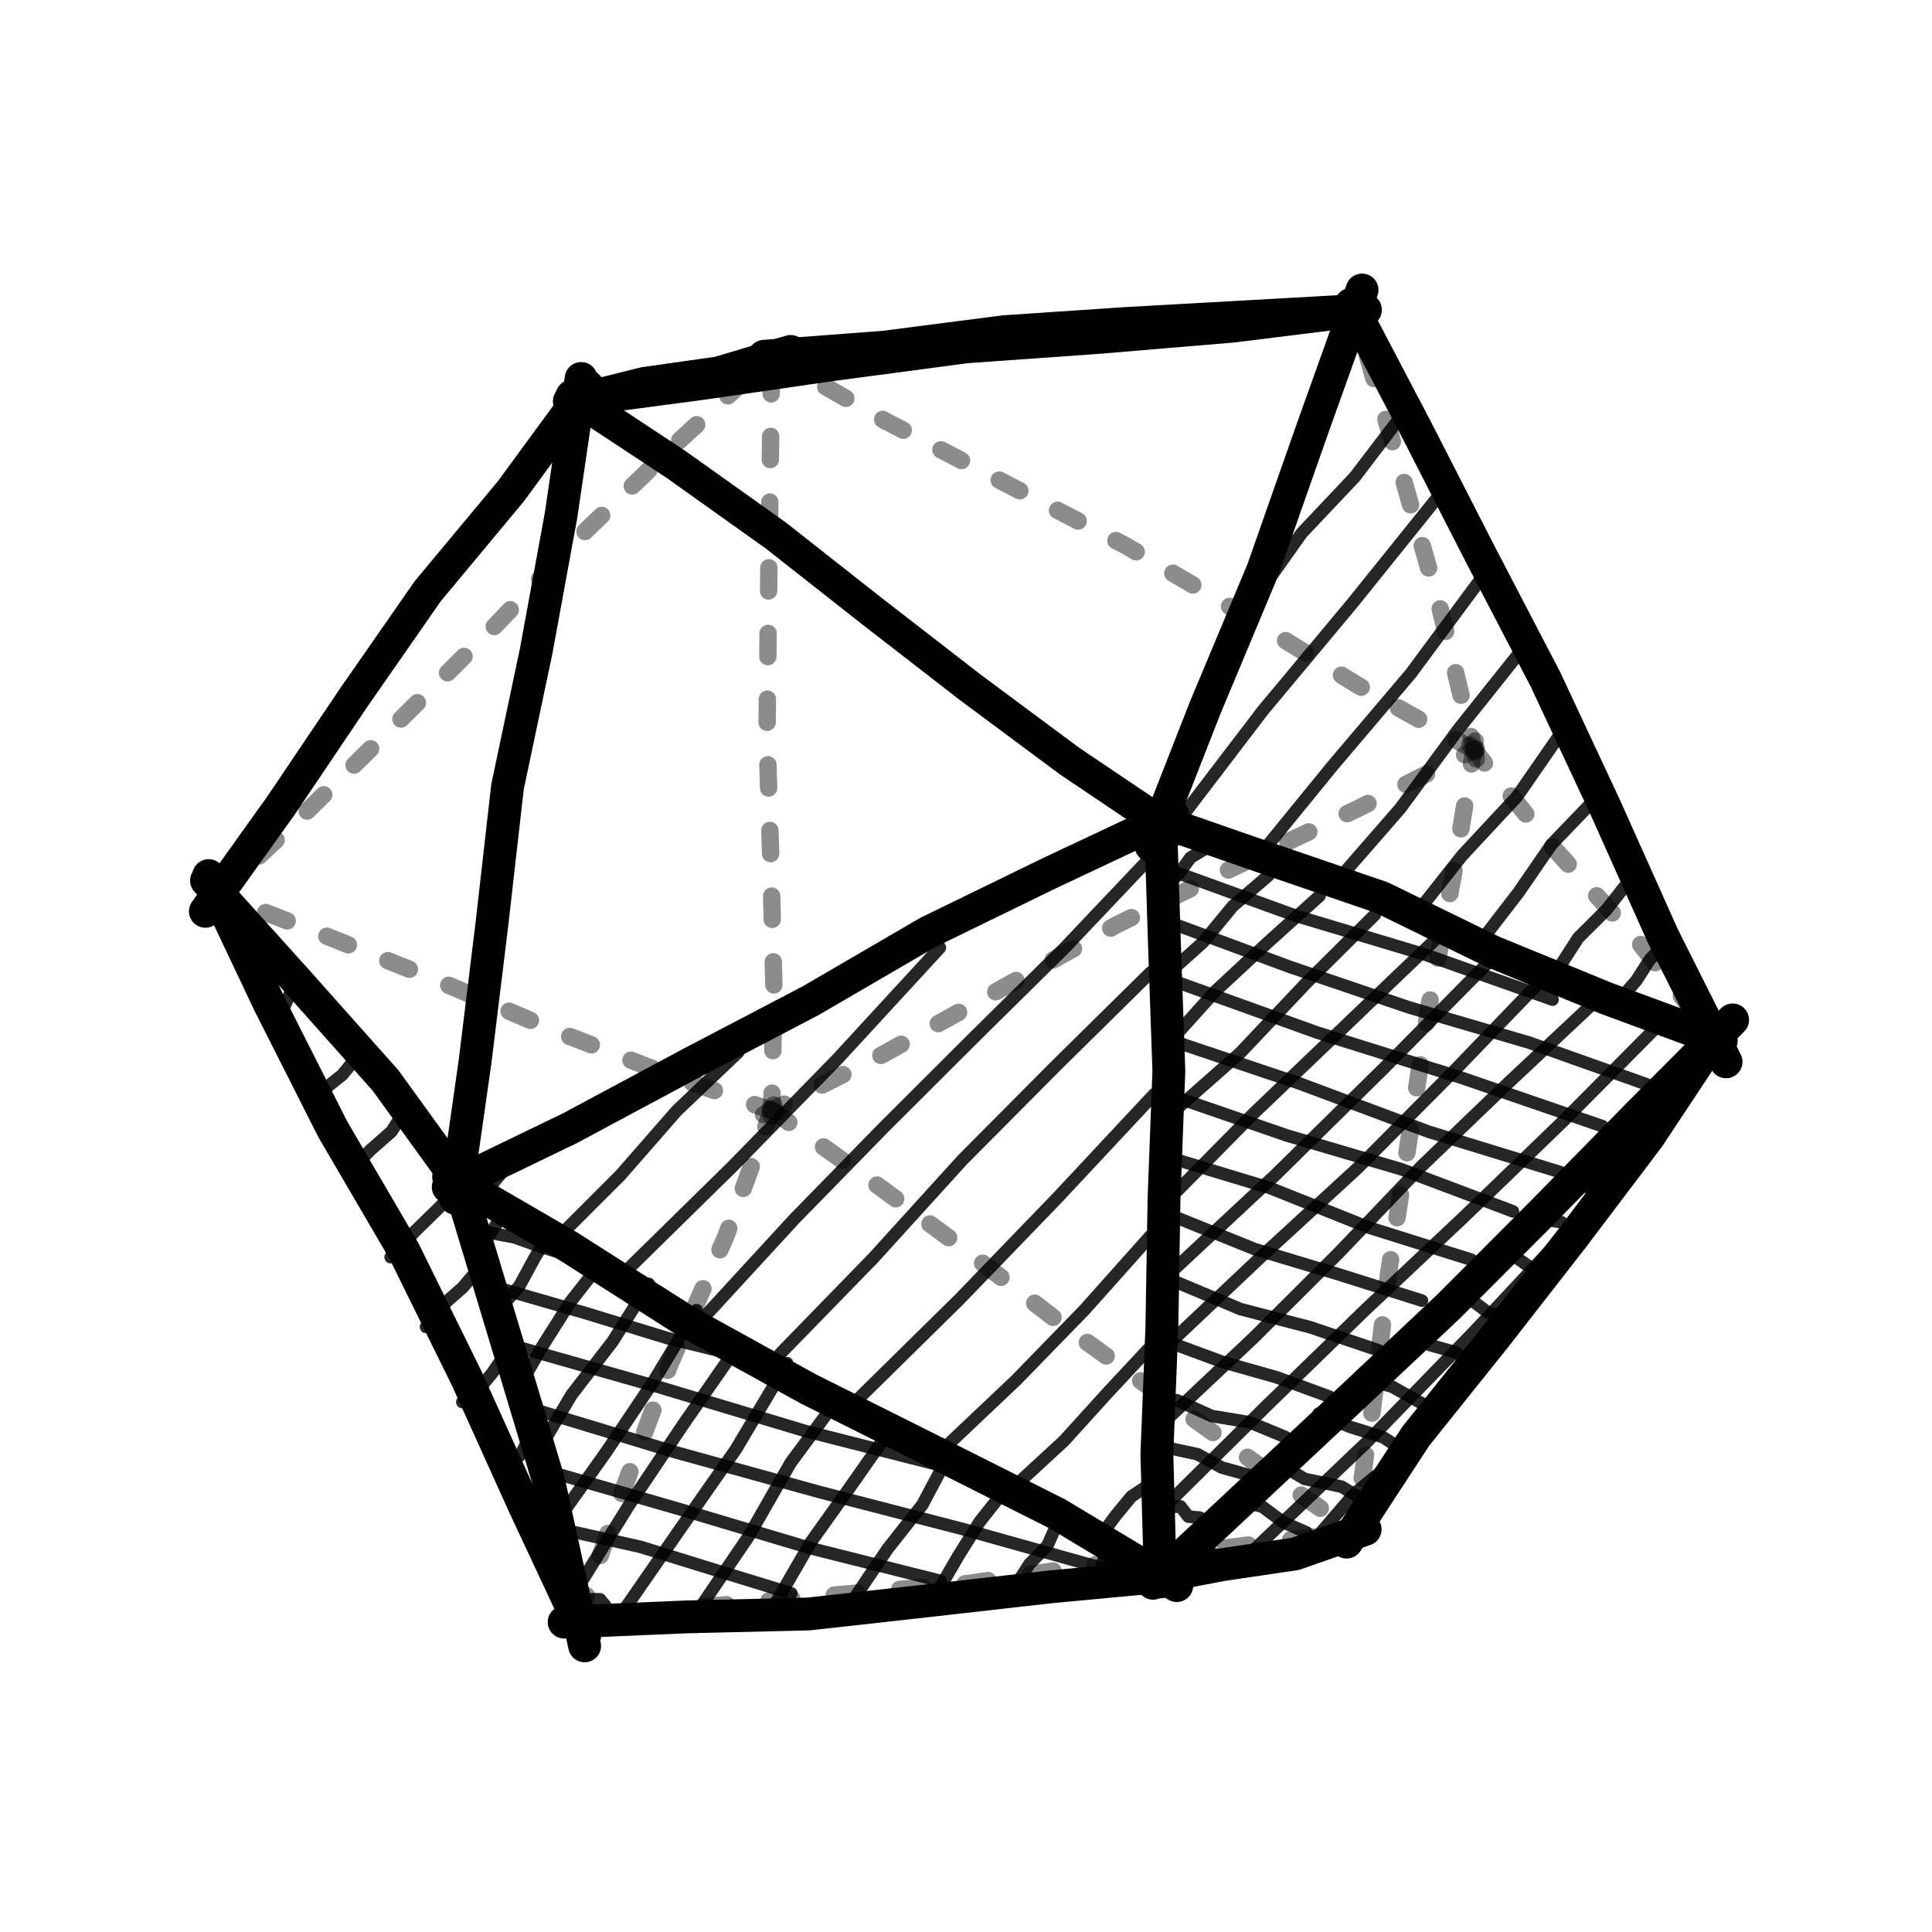
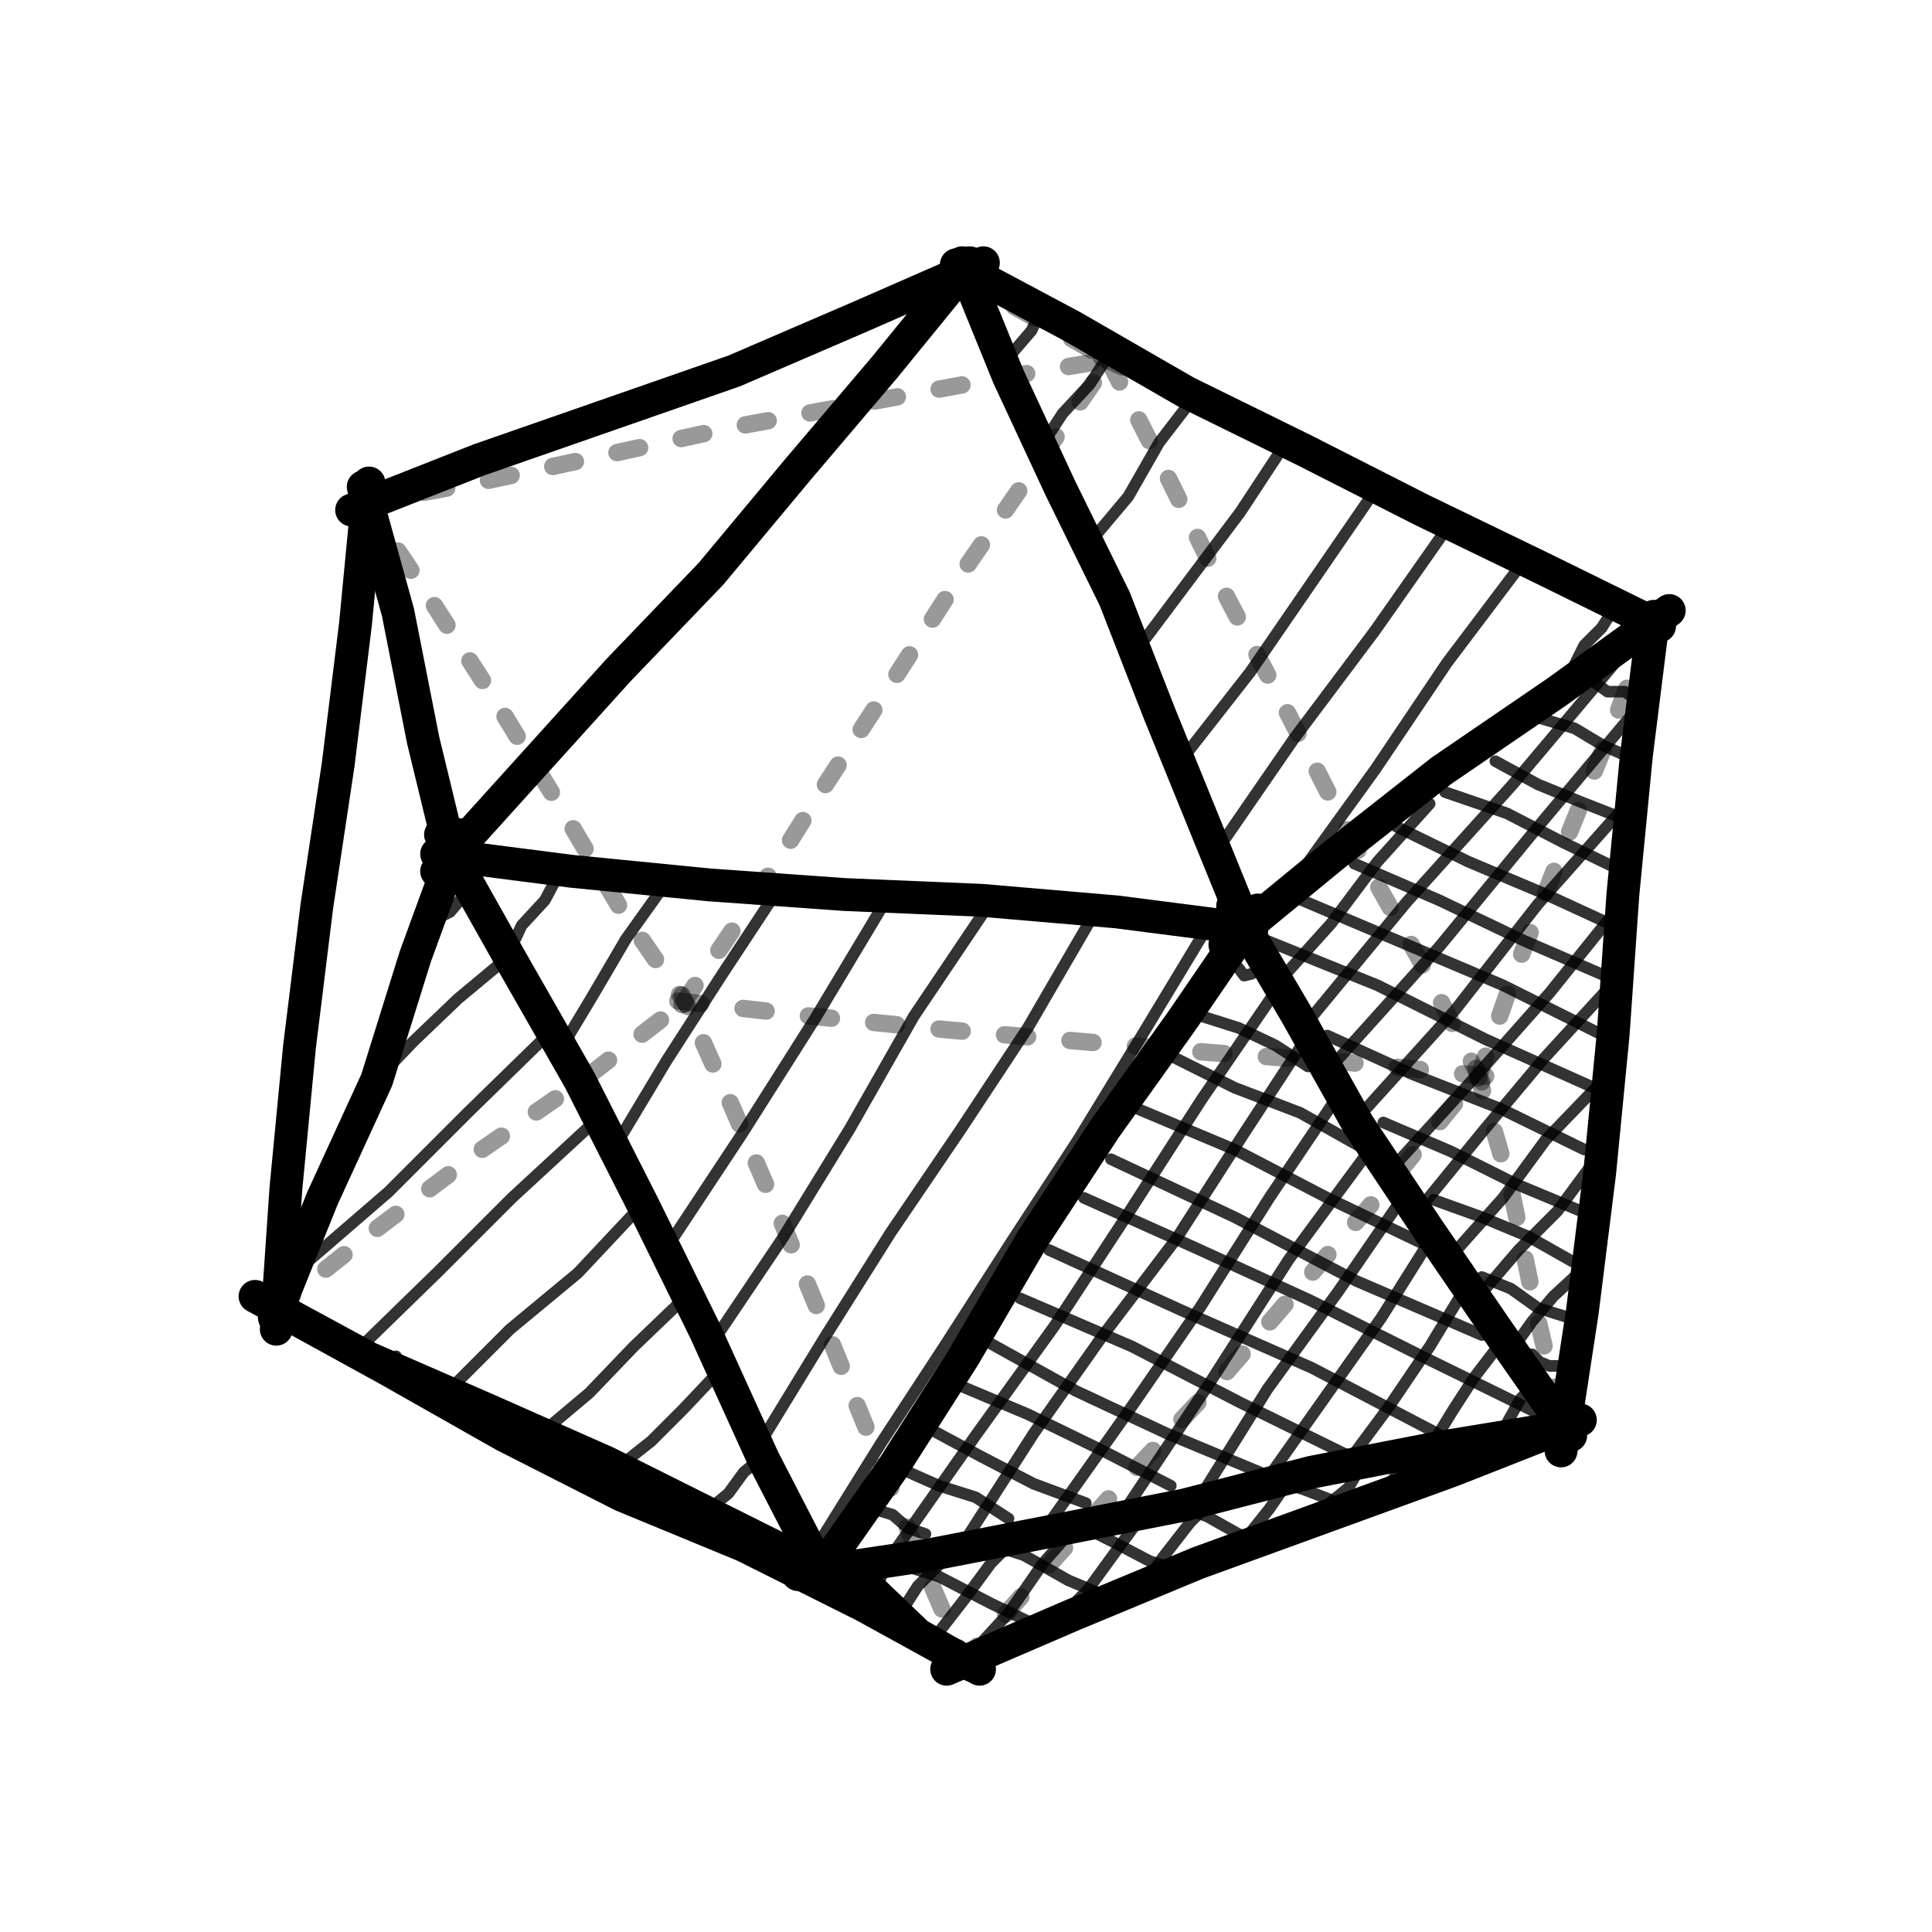
<svg xmlns="http://www.w3.org/2000/svg" viewBox="0 0 100 100">
  <g fill="none" stroke="#000" stroke-linecap="round" stroke-linejoin="round">
-     <path d="M40.05 57.19 L37.57 63.99 L34.67 70.63 L32.14 77.42 L29.78 84.26" stroke-width="0.9" stroke-dasharray="1.2 2.2" opacity="0.45" />
-     <path d="M40.19 57.57 L34.29 55.51 L28.47 53.25 L22.72 50.78 L16.92 48.46 L11.10 46.21" stroke-width="0.9" stroke-dasharray="1.2 2.2" opacity="0.45" />
-     <path d="M39.52 57.69 L45.69 54.58 L51.74 51.22 L57.79 47.87 L64.00 44.83 L70.25 41.87 L76.41 38.76" stroke-width="0.9" stroke-dasharray="1.2 2.2" opacity="0.45" />
-     <path d="M39.94 57.78 L40.06 51.20 L39.90 44.62 L39.70 38.04 L39.77 31.45 L39.86 24.87 L39.94 18.29" stroke-width="0.9" stroke-dasharray="1.2 2.2" opacity="0.45" />
-     <path d="M39.85 57.40 L44.96 61.02 L50.01 64.73 L54.98 68.55 L60.07 72.21 L65.16 75.85 L70.30 79.44" stroke-width="0.9" stroke-dasharray="1.2 2.2" opacity="0.45" />
-     <path d="M29.65 83.93 L36.46 83.16 L43.30 82.55 L50.13 81.96 L56.92 80.96 L63.73 80.08 L70.54 79.24" stroke-width="0.9" stroke-dasharray="1.2 2.2" opacity="0.45" />
-     <path d="M10.93 46.62 L15.92 41.96 L20.79 37.18 L25.64 32.37 L30.36 27.43 L35.28 22.70 L40.30 18.07" stroke-width="0.9" stroke-dasharray="1.2 2.2" opacity="0.45" />
-     <path d="M76.40 38.88 L70.28 35.47 L64.31 31.78 L58.26 28.24 L52.03 25.01 L45.81 21.78 L39.72 18.29" stroke-width="0.9" stroke-dasharray="1.2 2.2" opacity="0.45" />
-     <path d="M76.36 38.36 L75.23 45.25 L73.96 52.11 L72.92 59.02 L71.87 65.92 L71.05 72.86 L70.02 79.76" stroke-width="0.9" stroke-dasharray="1.2 2.2" opacity="0.45" />
-     <path d="M76.42 39.29 L74.51 31.37 L72.27 23.54 L69.99 15.73" stroke-width="0.9" stroke-dasharray="1.2 2.2" opacity="0.45" />
-     <path d="M76.08 38.56 L80.33 43.80 L84.85 48.80 L89.03 54.10" stroke-width="0.9" stroke-dasharray="1.2 2.2" opacity="0.45" />
-     <path d="M11.95 48.47 L12.23 48.15 L12.73 48.03 L12.80 47.52" stroke-width="0.65" opacity="0.85" />
-     <path d="M14.32 52.57 L14.72 52.10 L14.98 51.50 L15.56 51.19" stroke-width="0.65" opacity="0.85" />
-     <path d="M16.27 57.17 L16.88 56.30 L17.72 55.63 L18.39 54.81" stroke-width="0.65" opacity="0.85" />
-     <path d="M18.20 60.51 L19.19 59.51 L20.26 58.57 L21.03 57.36" stroke-width="0.65" opacity="0.85" />
-     <path d="M20.22 65.07 L21.50 63.71 L22.84 62.40 L23.97 60.90" stroke-width="0.65" opacity="0.85" />
-     <path d="M22.05 68.68 L22.89 67.57 L23.95 66.64 L24.85 65.57" stroke-width="0.65" opacity="0.85" />
-     <path d="M23.93 72.57 L24.80 71.89 L25.49 71.05 L26.11 70.14" stroke-width="0.65" opacity="0.85" />
-     <path d="M25.81 76.25 L26.43 75.80 L26.96 75.28 L27.31 74.58" stroke-width="0.65" opacity="0.85" />
-     <path d="M28.06 80.56 L28.19 80.15 L28.62 80.00 L28.84 79.68" stroke-width="0.65" opacity="0.85" />
-     <path d="M24.79 64.49 L25.33 63.92 L25.75 63.28 L26.07 62.57" stroke-width="0.65" opacity="0.85" />
-     <path d="M25.79 67.84 L26.89 66.55 L27.70 65.06 L28.58 63.62" stroke-width="0.65" opacity="0.85" />
-     <path d="M26.83 71.84 L28.13 69.59 L29.52 67.39 L31.13 65.34" stroke-width="0.65" opacity="0.85" />
-     <path d="M27.79 75.22 L29.58 72.20 L31.72 69.42 L33.58 66.45" stroke-width="0.65" opacity="0.85" />
-     <path d="M28.85 78.71 L31.37 75.16 L33.80 71.54 L36.05 67.81" stroke-width="0.65" opacity="0.85" />
-     <path d="M29.84 82.29 L32.53 77.95 L35.37 73.72 L38.28 69.53" stroke-width="0.65" opacity="0.85" />
-     <path d="M32.21 83.46 L35.15 79.22 L38.10 75.00 L40.74 70.56" stroke-width="0.65" opacity="0.85" />
-     <path d="M36.26 83.18 L38.73 79.55 L40.92 75.72 L43.54 72.17" stroke-width="0.65" opacity="0.85" />
-     <path d="M40.15 82.97 L41.95 79.85 L44.03 76.93 L46.09 73.99" stroke-width="0.65" opacity="0.85" />
-     <path d="M44.33 82.56 L45.94 80.17 L47.74 77.89 L49.10 75.33" stroke-width="0.65" opacity="0.85" />
-     <path d="M48.48 82.47 L49.57 80.59 L50.71 78.76 L52.06 77.06" stroke-width="0.65" opacity="0.85" />
-     <path d="M52.57 82.07 L53.28 80.96 L54.22 79.99 L54.76 78.76" stroke-width="0.65" opacity="0.85" />
-     <path d="M56.51 81.76 L56.93 81.36 L57.10 80.80 L57.44 80.35" stroke-width="0.65" opacity="0.85" />
-     <path d="M25.13 63.77 L26.62 64.04 L28.04 64.55 L29.48 64.98" stroke-width="0.65" opacity="0.85" />
-     <path d="M25.96 66.71 L30.29 67.96 L34.61 69.28 L38.99 70.35" stroke-width="0.65" opacity="0.85" />
-     <path d="M26.70 69.69 L34.19 71.82 L41.65 74.06 L49.20 75.98" stroke-width="0.65" opacity="0.85" />
-     <path d="M27.59 72.93 L34.97 75.17 L42.39 77.22 L49.86 79.15 L57.28 81.23" stroke-width="0.65" opacity="0.85" />
-     <path d="M28.68 76.24 L35.33 78.16 L41.97 80.14 L48.69 81.83" stroke-width="0.65" opacity="0.85" />
-     <path d="M29.13 79.17 L33.13 80.06 L37.04 81.27 L40.96 82.47" stroke-width="0.65" opacity="0.85" />
-     <path d="M30.33 82.83 L30.70 82.77 L31.06 82.78 L31.33 83.11" stroke-width="0.65" opacity="0.85" />
-     <path d="M61.16 81.00 L63.80 78.27 L66.34 75.45 L69.15 72.88" stroke-width="0.65" opacity="0.85" />
-     <path d="M64.76 80.35 L70.70 74.69 L76.41 68.81 L82.01 62.81" stroke-width="0.65" opacity="0.85" />
-     <path d="M68.15 79.58 L70.09 77.32 L72.40 75.42 L74.40 73.22" stroke-width="0.65" opacity="0.85" />
-     <path d="M85.03 57.10 L85.46 57.10 L85.79 57.31 L86.09 57.58" stroke-width="0.65" opacity="0.85" />
-     <path d="M82.90 58.96 L83.54 59.10 L84.07 59.48 L84.65 59.75" stroke-width="0.65" opacity="0.85" />
-     <path d="M81.03 60.76 L81.74 60.90 L82.24 61.49 L82.95 61.64" stroke-width="0.65" opacity="0.85" />
-     <path d="M79.20 62.69 L79.94 63.12 L80.81 63.26 L81.53 63.74" stroke-width="0.65" opacity="0.85" />
-     <path d="M77.35 64.51 L78.30 64.96 L79.17 65.57 L80.21 65.81" stroke-width="0.65" opacity="0.85" />
-     <path d="M75.00 66.92 L76.07 67.22 L76.97 67.90 L78.01 68.29" stroke-width="0.65" opacity="0.85" />
-     <path d="M72.81 69.11 L74.05 69.63 L75.36 70.00 L76.48 70.78" stroke-width="0.65" opacity="0.85" />
-     <path d="M70.54 71.37 L72.05 71.77 L73.40 72.53 L74.75 73.29" stroke-width="0.65" opacity="0.85" />
-     <path d="M68.25 73.17 L69.89 73.86 L71.59 74.39 L73.09 75.37" stroke-width="0.65" opacity="0.85" />
-     <path d="M65.89 75.58 L67.53 76.55 L69.44 76.95 L71.07 77.94" stroke-width="0.65" opacity="0.85" />
-     <path d="M64.02 77.68 L65.33 77.98 L66.42 78.79 L67.63 79.32" stroke-width="0.65" opacity="0.85" />
-     <path d="M61.58 79.92 L62.11 79.97 L62.53 80.25 L62.95 80.54" stroke-width="0.65" opacity="0.85" />
-     <path d="M25.20 61.84 L25.57 61.17 L26.05 60.61 L26.74 60.26" stroke-width="0.65" opacity="0.85" />
-     <path d="M28.98 63.96 L32.11 60.83 L35.02 57.50 L38.22 54.45" stroke-width="0.65" opacity="0.85" />
-     <path d="M32.33 65.86 L37.90 60.39 L43.36 54.80 L48.65 49.05" stroke-width="0.65" opacity="0.85" />
-     <path d="M36.65 67.95 L41.12 63.09 L45.73 58.37 L50.40 53.71 L55.10 49.07 L59.64 44.28" stroke-width="0.65" opacity="0.85" />
-     <path d="M40.39 70.06 L45.19 65.13 L49.82 60.03 L54.67 55.15 L59.57 50.32" stroke-width="0.65" opacity="0.85" />
-     <path d="M44.43 72.40 L49.65 67.26 L54.74 61.99 L59.74 56.64" stroke-width="0.65" opacity="0.85" />
-     <path d="M48.89 74.94 L52.59 71.44 L56.14 67.79 L59.53 63.99" stroke-width="0.65" opacity="0.85" />
-     <path d="M52.65 76.81 L55.08 74.57 L57.29 72.13 L59.54 69.72" stroke-width="0.65" opacity="0.85" />
-     <path d="M57.07 79.36 L57.79 78.39 L58.56 77.46 L59.58 76.78" stroke-width="0.65" opacity="0.85" />
-     <path d="M60.38 45.92 L61.04 45.19 L61.62 44.39 L62.48 43.87" stroke-width="0.65" opacity="0.85" />
-     <path d="M60.47 50.38 L62.27 48.77 L63.81 46.90 L65.65 45.32" stroke-width="0.65" opacity="0.85" />
-     <path d="M60.46 54.02 L62.91 51.30 L65.58 48.82 L68.30 46.37" stroke-width="0.65" opacity="0.85" />
-     <path d="M60.44 57.81 L64.19 54.50 L67.62 50.87 L71.16 47.35" stroke-width="0.65" opacity="0.85" />
-     <path d="M60.28 62.30 L64.90 57.62 L69.65 53.08 L74.40 48.53" stroke-width="0.65" opacity="0.85" />
-     <path d="M60.26 66.18 L66.02 60.81 L71.63 55.29 L77.16 49.69" stroke-width="0.65" opacity="0.85" />
-     <path d="M60.28 69.77 L65.25 65.07 L70.29 60.44 L75.11 55.59 L79.86 50.66" stroke-width="0.65" opacity="0.85" />
-     <path d="M60.40 73.47 L64.91 69.22 L69.30 64.84 L73.59 60.35 L78.06 56.06 L82.58 51.82" stroke-width="0.65" opacity="0.85" />
-     <path d="M60.39 77.88 L65.48 72.84 L70.61 67.85 L75.82 62.94 L80.97 57.97 L86.01 52.89" stroke-width="0.65" opacity="0.85" />
-     <path d="M60.50 45.02 L67.07 47.40 L73.77 49.41 L80.36 51.74" stroke-width="0.65" opacity="0.85" />
-     <path d="M60.74 47.82 L66.80 50.06 L72.92 52.14 L79.13 53.96 L85.22 56.12" stroke-width="0.65" opacity="0.85" />
-     <path d="M60.88 50.82 L68.19 53.45 L75.60 55.77 L82.94 58.29" stroke-width="0.65" opacity="0.85" />
-     <path d="M60.50 53.81 L67.26 56.08 L73.95 58.58 L80.76 60.67" stroke-width="0.65" opacity="0.85" />
-     <path d="M60.75 56.75 L66.60 58.77 L72.53 60.52 L78.31 62.70" stroke-width="0.65" opacity="0.85" />
-     <path d="M60.48 59.90 L65.76 61.50 L70.89 63.55 L76.15 65.20" stroke-width="0.65" opacity="0.85" />
-     <path d="M60.77 62.97 L64.96 64.66 L69.29 65.96 L73.60 67.32" stroke-width="0.65" opacity="0.85" />
-     <path d="M60.77 66.31 L64.21 67.76 L67.82 68.70 L71.34 69.89" stroke-width="0.65" opacity="0.85" />
-     <path d="M60.56 69.49 L63.29 70.50 L66.08 71.29 L68.81 72.29" stroke-width="0.65" opacity="0.85" />
-     <path d="M60.90 72.47 L62.71 73.29 L64.69 73.62 L66.53 74.38" stroke-width="0.65" opacity="0.85" />
-     <path d="M60.58 74.97 L61.98 75.27 L63.24 75.96 L64.61 76.34" stroke-width="0.65" opacity="0.85" />
-     <path d="M60.49 78.01 L61.10 77.97 L61.51 78.50 L62.10 78.55" stroke-width="0.65" opacity="0.85" />
-     <path d="M65.06 30.86 L67.38 27.59 L70.13 24.68 L72.56 21.49" stroke-width="0.65" opacity="0.85" />
-     <path d="M61.00 42.50 L65.38 36.76 L70.01 31.21 L74.54 25.58" stroke-width="0.65" opacity="0.85" />
-     <path d="M65.04 44.46 L68.98 39.63 L73.01 34.88 L76.72 29.87" stroke-width="0.65" opacity="0.85" />
-     <path d="M69.16 45.65 L72.48 41.84 L75.47 37.77 L78.62 33.82" stroke-width="0.65" opacity="0.85" />
-     <path d="M73.10 47.54 L75.68 44.28 L78.52 41.23 L80.89 37.81" stroke-width="0.65" opacity="0.85" />
-     <path d="M76.75 48.59 L78.60 46.19 L80.32 43.69 L82.43 41.50" stroke-width="0.65" opacity="0.85" />
-     <path d="M80.59 50.25 L81.69 48.54 L83.13 47.11 L84.38 45.52" stroke-width="0.65" opacity="0.85" />
-     <path d="M83.86 51.71 L84.70 50.75 L85.39 49.67 L86.26 48.73" stroke-width="0.65" opacity="0.85" />
-     <path d="M30.27 84.64 L27.17 78.01 L24.16 71.35 L20.93 64.79 L17.23 58.46 L13.93 51.93 L10.80 45.32" stroke-width="1.7" />
-     <path d="M29.20 83.96 L35.52 83.69 L41.85 83.54 L48.14 82.84 L54.42 82.13 L60.72 81.54" stroke-width="1.7" />
-     <path d="M30.26 85.19 L28.39 76.63 L25.87 68.26 L23.35 59.89" stroke-width="1.7" />
-     <path d="M10.63 47.17 L14.54 41.70 L18.30 36.12 L22.14 30.60 L26.45 25.42 L30.42 20.00" stroke-width="1.7" />
-     <path d="M10.69 45.58 L15.34 50.74 L19.96 55.93 L24.04 61.57" stroke-width="1.7" />
-     <path d="M59.49 81.71 L63.25 80.99 L67.04 80.43 L70.66 79.16" stroke-width="1.7" />
-     <path d="M60.91 82.07 L54.73 78.36 L48.29 75.12 L41.84 71.89 L35.54 68.41 L29.45 64.53 L23.22 60.91" stroke-width="1.7" />
-     <path d="M60.06 81.88 L59.88 75.26 L60.14 68.65 L60.25 62.04 L60.50 55.43 L60.27 48.81 L60.06 42.20" stroke-width="1.7" />
-     <path d="M59.68 81.95 L64.78 77.19 L69.87 72.43 L74.95 67.65 L79.88 62.71 L84.76 57.73 L89.68 52.79" stroke-width="1.7" />
-     <path d="M29.56 20.79 L33.33 19.85 L37.19 19.30 L40.92 18.19" stroke-width="1.7" />
-     <path d="M30.08 19.59 L29.04 26.67 L27.75 33.71 L26.27 40.72 L25.46 47.84 L24.59 54.94 L23.58 62.03" stroke-width="1.7" />
-     <path d="M29.61 20.49 L34.95 24.01 L40.16 27.72 L45.18 31.67 L50.24 35.59 L55.37 39.40 L60.67 42.97" stroke-width="1.7" />
-     <path d="M29.47 20.76 L36.32 19.85 L43.17 18.86 L50.02 17.95 L56.92 17.46 L63.81 16.88 L70.67 16.03" stroke-width="1.7" />
-     <path d="M39.55 18.44 L45.77 17.97 L51.97 17.17 L58.19 16.75 L64.43 16.40 L70.66 16.05" stroke-width="1.7" />
-     <path d="M69.70 79.82 L73.28 74.34 L77.37 69.23 L81.39 64.07 L85.33 58.86 L88.95 53.40" stroke-width="1.7" />
-     <path d="M23.20 61.44 L29.53 58.38 L35.72 55.06 L41.95 51.80 L48.03 48.26 L54.35 45.18 L60.71 42.19" stroke-width="1.7" />
-     <path d="M59.58 43.78 L62.39 36.61 L65.36 29.51 L67.91 22.25 L70.50 15.01" stroke-width="1.7" />
-     <path d="M59.49 42.31 L65.50 44.40 L71.52 46.46 L77.25 49.26 L83.13 51.67 L89.09 53.87" stroke-width="1.7" />
-     <path d="M69.92 15.76 L73.31 22.22 L76.63 28.71 L80.00 35.18 L83.09 41.79 L86.07 48.45 L89.34 54.96" stroke-width="1.7" />
+     <path d="M49.8 86.1 L54.3 81.0 L58.8 76.0 L63.5 71.0 L67.9 65.9 L72.3 60.8 L76.6 55.5" stroke-width="0.9" stroke-dasharray="1.2 2.2" opacity="0.4" />
+     <path d="M50.1 86.4 L47.6 80.6 L45.2 74.8 L42.8 68.9 L40.4 63.1 L37.9 57.3 L35.3 51.5" stroke-width="0.9" stroke-dasharray="1.2 2.2" opacity="0.4" />
+     <path d="M14.2 67.8 L19.5 63.6 L24.8 59.6 L30.3 55.8 L35.6 51.7" stroke-width="0.9" stroke-dasharray="1.2 2.2" opacity="0.4" />
+     <path d="M18.7 25.7 L22.2 30.9 L25.6 36.2 L28.9 41.6 L32.1 47.0 L35.6 52.1" stroke-width="0.9" stroke-dasharray="1.2 2.2" opacity="0.4" />
+     <path d="M18.6 26.1 L25.1 24.9 L31.6 23.5 L38.0 22.1 L44.5 20.9 L51.0 19.7 L57.5 18.6" stroke-width="0.9" stroke-dasharray="1.2 2.2" opacity="0.4" />
+     <path d="M76.9 55.7 L69.9 55.0 L62.9 54.5 L55.9 53.9 L49.0 53.3 L42.0 52.6 L35.0 51.8" stroke-width="0.9" stroke-dasharray="1.2 2.2" opacity="0.4" />
+     <path d="M76.4 55.3 L78.2 61.5 L79.5 67.9 L81.0 74.2" stroke-width="0.9" stroke-dasharray="1.2 2.2" opacity="0.4" />
+     <path d="M76.7 56.0 L73.5 49.7 L70.0 43.5 L66.8 37.2 L63.5 30.9 L60.4 24.6 L57.2 18.3" stroke-width="0.9" stroke-dasharray="1.2 2.2" opacity="0.4" />
+     <path d="M76.5 55.8 L78.6 49.8 L80.9 43.9 L83.3 38.0 L85.6 32.0" stroke-width="0.9" stroke-dasharray="1.2 2.2" opacity="0.4" />
+     <path d="M35.3 52.0 L39.1 46.4 L42.6 40.8 L46.3 35.1 L49.9 29.5 L53.7 24.0 L57.5 18.5" stroke-width="0.9" stroke-dasharray="1.2 2.2" opacity="0.4" />
+     <path d="M49.8 13.8 L52.2 15.7 L54.9 17.2 L57.5 18.7" stroke-width="0.9" stroke-dasharray="1.2 2.2" opacity="0.4" />
+     <path d="M57.0 18.5 L62.8 21.1 L68.7 23.7 L74.4 26.6 L80.0 29.6 L85.8 32.3" stroke-width="0.9" stroke-dasharray="1.2 2.2" opacity="0.4" />
+     <path d="M15.8 68.5 L15.7 68.3 L15.9 68.4 L16.0 68.3" stroke-width="0.6" opacity="0.8" />
+     <path d="M17.8 70.0 L18.1 69.9 L18.3 69.7 L18.3 69.4" stroke-width="0.6" opacity="0.8" />
+     <path d="M19.8 71.0 L20.1 70.8 L20.4 70.6 L20.5 70.2" stroke-width="0.6" opacity="0.8" />
+     <path d="M22.1 72.0 L22.3 71.8 L22.7 71.6 L22.7 71.3" stroke-width="0.6" opacity="0.8" />
+     <path d="M24.3 72.9 L24.3 72.7 L24.5 72.6 L24.7 72.4" stroke-width="0.6" opacity="0.8" />
+     <path d="M26.2 74.4 L26.5 74.1 L26.9 73.9 L27.0 73.5" stroke-width="0.6" opacity="0.8" />
+     <path d="M28.4 75.1 L28.7 75.1 L28.8 74.8 L28.9 74.5" stroke-width="0.6" opacity="0.8" />
+     <path d="M30.2 76.3 L30.5 76.0 L30.9 75.7 L31.0 75.3" stroke-width="0.6" opacity="0.8" />
+     <path d="M32.2 77.2 L32.5 77.0 L32.7 76.8 L32.8 76.5" stroke-width="0.6" opacity="0.8" />
+     <path d="M34.4 78.2 L34.5 77.9 L34.9 77.7 L35.1 77.4" stroke-width="0.6" opacity="0.8" />
+     <path d="M36.2 79.4 L36.2 78.9 L36.8 78.8 L36.9 78.4" stroke-width="0.6" opacity="0.8" />
+     <path d="M38.5 80.4 L38.9 80.1 L38.9 79.5 L39.4 79.3" stroke-width="0.6" opacity="0.8" />
+     <path d="M40.5 81.4 L40.9 81.1 L41.0 80.5 L41.5 80.2" stroke-width="0.6" opacity="0.8" />
+     <path d="M42.5 82.5 L42.6 82.0 L43.1 81.9 L43.4 81.5" stroke-width="0.6" opacity="0.8" />
+     <path d="M44.3 83.4 L44.5 83.0 L44.7 82.6 L45.1 82.5" stroke-width="0.6" opacity="0.8" />
+     <path d="M46.5 84.4 L46.8 84.3 L46.9 84.2 L46.9 83.9" stroke-width="0.6" opacity="0.8" />
+     <path d="M48.1 85.4 L48.4 85.4 L48.5 85.2 L48.5 85.0" stroke-width="0.6" opacity="0.8" />
+     <path d="M24.5 72.9 L26.8 73.8 L29.0 74.7 L31.2 75.8" stroke-width="0.6" opacity="0.8" />
+     <path d="M44.8 82.4 L45.5 81.9 L45.8 81.1 L46.4 80.5" stroke-width="0.6" opacity="0.8" />
+     <path d="M46.6 83.5 L47.5 82.1 L48.7 80.9 L49.8 79.6" stroke-width="0.6" opacity="0.8" />
+     <path d="M48.5 84.6 L49.9 82.8 L51.3 80.9 L52.9 79.3" stroke-width="0.6" opacity="0.8" />
+     <path d="M50.0 85.9 L52.2 83.5 L54.0 80.9 L56.1 78.5" stroke-width="0.6" opacity="0.8" />
+     <path d="M54.3 84.3 L56.3 82.3 L57.9 80.1 L59.6 77.8" stroke-width="0.6" opacity="0.8" />
+     <path d="M58.8 82.6 L60.2 80.6 L61.6 78.8 L63.3 77.1" stroke-width="0.6" opacity="0.8" />
+     <path d="M63.1 81.0 L64.5 79.6 L65.7 78.1 L66.8 76.5" stroke-width="0.6" opacity="0.8" />
+     <path d="M67.9 78.9 L68.7 77.9 L69.8 77.0 L70.5 75.8" stroke-width="0.6" opacity="0.8" />
+     <path d="M71.3 77.7 L71.9 76.8 L72.6 76.0 L73.4 75.2" stroke-width="0.6" opacity="0.8" />
+     <path d="M75.8 76.0 L76.3 75.5 L76.6 74.8 L77.1 74.4" stroke-width="0.6" opacity="0.8" />
+     <path d="M76.7 74.8 L77.0 75.0 L77.4 74.9 L77.7 75.2" stroke-width="0.6" opacity="0.8" />
+     <path d="M71.6 75.7 L72.3 75.9 L73.0 76.2 L73.6 76.6" stroke-width="0.6" opacity="0.8" />
+     <path d="M66.2 76.7 L67.5 77.1 L68.8 77.6 L69.9 78.3" stroke-width="0.6" opacity="0.8" />
+     <path d="M60.9 77.9 L62.5 78.5 L64.1 79.4 L65.8 80.0" stroke-width="0.6" opacity="0.8" />
+     <path d="M55.6 78.8 L57.6 79.8 L59.5 80.8 L61.7 81.5" stroke-width="0.6" opacity="0.8" />
+     <path d="M50.5 79.7 L53.0 80.5 L55.3 81.8 L57.7 82.8" stroke-width="0.6" opacity="0.8" />
+     <path d="M45.7 80.7 L48.6 81.6 L51.3 83.0 L54.0 84.3" stroke-width="0.6" opacity="0.8" />
+     <path d="M22.7 47.5 L23.3 47.2 L23.8 46.6 L24.2 46.0" stroke-width="0.6" opacity="0.8" />
+     <path d="M19.2 56.2 L21.4 53.9 L23.7 51.7 L26.1 49.7" stroke-width="0.6" opacity="0.8" />
+     <path d="M15.7 65.5 L20.1 61.7 L24.2 57.6 L28.3 53.6" stroke-width="0.6" opacity="0.8" />
+     <path d="M18.9 69.5 L22.7 65.8 L26.5 62.0 L30.4 58.4" stroke-width="0.6" opacity="0.8" />
+     <path d="M23.2 72.0 L26.4 68.8 L29.9 65.9 L33.0 62.6" stroke-width="0.6" opacity="0.8" />
+     <path d="M28.0 74.2 L30.5 72.1 L32.8 69.7 L35.2 67.4" stroke-width="0.6" opacity="0.8" />
+     <path d="M31.8 76.1 L33.7 74.6 L35.4 72.9 L37.1 71.1" stroke-width="0.6" opacity="0.8" />
+     <path d="M36.6 78.2 L37.7 77.3 L38.5 76.2 L39.6 75.3" stroke-width="0.6" opacity="0.8" />
+     <path d="M41.4 80.4 L41.4 80.2 L41.6 80.0 L41.8 80.0" stroke-width="0.6" opacity="0.8" />
+     <path d="M46.5 80.0 L50.5 74.3 L54.6 68.6 L58.4 62.8 L62.2 56.9 L66.1 51.2" stroke-width="0.6" opacity="0.8" />
+     <path d="M50.1 79.5 L53.5 74.2 L57.1 69.1 L60.9 64.1 L64.3 58.8 L67.7 53.6" stroke-width="0.6" opacity="0.8" />
+     <path d="M54.4 78.7 L58.3 73.2 L62.1 67.7 L65.7 62.0 L69.4 56.5" stroke-width="0.6" opacity="0.8" />
+     <path d="M58.4 77.9 L62.6 71.6 L66.7 65.2 L71.2 59.1" stroke-width="0.6" opacity="0.8" />
+     <path d="M62.3 77.2 L65.6 71.9 L69.3 66.8 L72.8 61.7" stroke-width="0.6" opacity="0.8" />
+     <path d="M65.7 76.4 L68.6 72.3 L71.5 68.2 L74.2 63.9" stroke-width="0.6" opacity="0.8" />
+     <path d="M69.6 75.9 L71.9 72.8 L74.0 69.7 L76.0 66.4" stroke-width="0.6" opacity="0.8" />
+     <path d="M74.1 74.8 L75.2 73.0 L76.3 71.3 L77.6 69.6" stroke-width="0.6" opacity="0.8" />
+     <path d="M77.7 74.2 L78.2 73.3 L78.7 72.4 L79.4 71.7" stroke-width="0.6" opacity="0.8" />
+     <path d="M63.8 49.9 L64.1 50.1 L64.4 50.5 L64.8 50.4" stroke-width="0.6" opacity="0.8" />
+     <path d="M62.2 52.6 L64.1 53.2 L66.0 54.1 L67.7 55.2" stroke-width="0.6" opacity="0.8" />
+     <path d="M60.7 54.7 L63.9 56.3 L67.3 57.6 L70.5 59.4" stroke-width="0.6" opacity="0.8" />
+     <path d="M58.9 57.4 L63.9 59.5 L68.7 62.0 L73.5 64.3" stroke-width="0.6" opacity="0.8" />
+     <path d="M57.5 60.0 L63.9 63.0 L70.2 66.3 L76.7 69.1" stroke-width="0.6" opacity="0.8" />
+     <path d="M56.1 62.0 L61.9 64.6 L67.8 67.3 L73.6 70.2 L79.3 73.0" stroke-width="0.6" opacity="0.8" />
+     <path d="M54.3 64.7 L61.1 67.8 L67.9 70.8 L74.4 74.2" stroke-width="0.6" opacity="0.8" />
+     <path d="M52.8 67.2 L58.6 69.7 L64.2 72.6 L69.9 75.4" stroke-width="0.6" opacity="0.8" />
+     <path d="M51.2 69.5 L55.7 72.0 L60.4 74.2 L65.2 76.2" stroke-width="0.6" opacity="0.8" />
+     <path d="M49.4 71.6 L53.2 73.2 L56.9 75.0 L60.6 76.9" stroke-width="0.6" opacity="0.8" />
+     <path d="M48.2 74.0 L50.8 75.4 L53.5 76.8 L56.2 77.8" stroke-width="0.6" opacity="0.8" />
+     <path d="M46.8 76.1 L48.6 76.9 L50.5 77.5 L52.2 78.6" stroke-width="0.6" opacity="0.8" />
+     <path d="M45.2 78.1 L46.2 78.4 L47.0 79.1 L47.9 79.4" stroke-width="0.6" opacity="0.8" />
+     <path d="M26.3 49.4 L27.0 47.9 L28.2 46.6 L29.0 45.1" stroke-width="0.6" opacity="0.8" />
+     <path d="M28.9 54.5 L30.7 51.5 L32.4 48.6 L34.4 45.8" stroke-width="0.6" opacity="0.8" />
+     <path d="M31.8 59.4 L34.5 54.9 L37.4 50.4 L40.3 46.0" stroke-width="0.6" opacity="0.8" />
+     <path d="M34.5 64.6 L38.4 58.7 L42.2 52.7 L45.8 46.7" stroke-width="0.6" opacity="0.8" />
+     <path d="M36.8 69.6 L40.5 64.1 L44.0 58.4 L47.3 52.6 L51.0 47.1" stroke-width="0.6" opacity="0.8" />
+     <path d="M39.4 74.6 L42.7 69.2 L46.1 63.8 L49.7 58.5 L53.2 53.2 L56.4 47.7" stroke-width="0.6" opacity="0.8" />
+     <path d="M42.3 80.0 L45.6 74.7 L49.0 69.5 L52.4 64.2 L55.8 59.0 L59.1 53.6 L62.3 48.3" stroke-width="0.6" opacity="0.8" />
+     <path d="M66.2 50.8 L68.9 47.8 L71.3 44.6 L74.0 41.6" stroke-width="0.6" opacity="0.8" />
+     <path d="M67.6 53.0 L72.8 46.7 L78.3 40.6 L83.6 34.3" stroke-width="0.6" opacity="0.8" />
+     <path d="M69.1 55.0 L74.5 49.0 L79.6 42.8 L84.8 36.6" stroke-width="0.6" opacity="0.8" />
+     <path d="M70.6 57.5 L75.3 52.3 L79.6 46.8 L84.3 41.5" stroke-width="0.6" opacity="0.8" />
+     <path d="M72.3 60.2 L76.3 55.8 L80.2 51.4 L83.9 46.8" stroke-width="0.6" opacity="0.8" />
+     <path d="M73.7 62.3 L76.8 58.5 L79.9 54.8 L83.2 51.2" stroke-width="0.6" opacity="0.8" />
+     <path d="M75.3 64.8 L77.8 62.0 L80.0 59.0 L82.6 56.3" stroke-width="0.6" opacity="0.8" />
+     <path d="M76.8 66.8 L78.6 64.7 L80.6 62.7 L82.3 60.4" stroke-width="0.6" opacity="0.8" />
+     <path d="M78.3 69.8 L79.3 68.4 L80.4 67.1 L81.7 65.9" stroke-width="0.6" opacity="0.8" />
+     <path d="M80.0 72.4 L80.5 72.0 L81.0 71.7 L81.2 71.1" stroke-width="0.6" opacity="0.8" />
+     <path d="M82.5 35.3 L83.2 35.8 L84.1 35.8 L84.8 36.3" stroke-width="0.6" opacity="0.8" />
+     <path d="M79.8 37.2 L81.5 37.7 L83.0 38.6 L84.6 39.3" stroke-width="0.6" opacity="0.8" />
+     <path d="M77.4 39.4 L79.6 40.6 L81.8 41.5 L84.1 42.4" stroke-width="0.6" opacity="0.8" />
+     <path d="M74.8 41.0 L78.0 42.1 L80.9 43.6 L84.0 45.1" stroke-width="0.6" opacity="0.8" />
+     <path d="M72.3 42.8 L76.0 44.6 L79.8 46.2 L83.5 47.9" stroke-width="0.6" opacity="0.8" />
+     <path d="M70.1 44.7 L74.5 46.6 L78.9 48.7 L83.3 50.6" stroke-width="0.6" opacity="0.8" />
+     <path d="M67.4 46.6 L72.6 48.8 L77.8 51.0 L82.8 53.5" stroke-width="0.6" opacity="0.8" />
+     <path d="M65.6 48.7 L71.3 51.0 L76.9 53.8 L82.5 56.3" stroke-width="0.6" opacity="0.8" />
+     <path d="M68.7 53.6 L73.1 55.6 L77.7 57.4 L82.0 59.5" stroke-width="0.6" opacity="0.8" />
+     <path d="M71.6 58.1 L75.1 59.6 L78.5 61.3 L82.1 62.8" stroke-width="0.6" opacity="0.8" />
+     <path d="M74.2 62.1 L76.7 63.0 L79.1 64.0 L81.4 65.3" stroke-width="0.6" opacity="0.8" />
+     <path d="M76.7 66.1 L78.2 66.7 L79.6 67.7 L81.2 68.2" stroke-width="0.6" opacity="0.8" />
+     <path d="M79.3 70.1 L79.7 70.5 L80.2 70.7 L80.8 70.7" stroke-width="0.6" opacity="0.8" />
+     <path d="M52.2 18.5 L52.8 17.8 L53.4 17.1 L53.8 16.2" stroke-width="0.6" opacity="0.8" />
+     <path d="M53.9 23.1 L55.0 21.4 L56.4 19.9 L57.5 18.2" stroke-width="0.6" opacity="0.8" />
+     <path d="M56.3 28.2 L58.4 25.7 L60.0 22.9 L62.0 20.3" stroke-width="0.6" opacity="0.8" />
+     <path d="M58.8 33.7 L61.5 30.1 L64.2 26.5 L66.7 22.7" stroke-width="0.6" opacity="0.8" />
+     <path d="M61.1 39.4 L64.7 34.8 L68.0 30.0 L71.3 25.2" stroke-width="0.6" opacity="0.8" />
+     <path d="M63.0 44.0 L67.0 38.2 L71.2 32.6 L75.2 26.9" stroke-width="0.6" opacity="0.8" />
+     <path d="M67.3 45.2 L71.2 39.8 L74.9 34.3 L78.9 29.0" stroke-width="0.6" opacity="0.8" />
+     <path d="M81.4 34.6 L82.0 33.4 L82.9 32.5 L83.6 31.4" stroke-width="0.6" opacity="0.8" />
+     <path d="M50.3 86.2 L47.5 84.6 L45.1 82.3 L42.1 81.0" stroke-width="1.7" />
+     <path d="M50.7 86.4 L44.7 83.1 L38.5 80.0 L32.2 77.4 L26.1 74.3 L20.1 70.9 L14.1 67.6" stroke-width="1.7" />
+     <path d="M49.0 86.4 L55.5 83.6 L62.0 80.9 L68.6 78.5 L75.2 76.1 L81.8 73.5" stroke-width="1.7" />
+     <path d="M43.4 81.7 L37.4 78.7 L31.4 75.7 L25.3 73.0 L19.1 70.3 L13.2 67.1" stroke-width="1.7" />
+     <path d="M42.2 81.7 L46.2 76.0 L49.9 70.2 L53.4 64.2 L57.2 58.4 L61.2 52.8 L65.1 47.1" stroke-width="1.7" />
+     <path d="M41.3 81.5 L48.0 80.5 L54.7 79.2 L61.3 77.9 L67.9 76.2 L74.6 74.9 L81.3 73.8" stroke-width="1.7" />
+     <path d="M42.8 81.9 L39.5 75.5 L36.5 68.9 L33.3 62.4 L30.0 55.9 L26.4 49.6 L22.8 43.2" stroke-width="1.7" />
+     <path d="M14.3 68.8 L14.8 61.5 L15.5 54.2 L16.4 46.9 L17.5 39.6 L18.4 32.3 L19.1 25.0" stroke-width="1.7" />
+     <path d="M14.2 68.2 L16.7 62.0 L19.5 55.9 L21.5 49.5 L23.8 43.2" stroke-width="1.7" />
+     <path d="M63.8 46.9 L67.1 52.5 L70.3 58.2 L73.9 63.6 L77.6 69.0 L81.3 74.3" stroke-width="1.7" />
+     <path d="M64.8 48.1 L57.8 47.2 L50.8 46.6 L43.7 46.3 L36.7 45.8 L29.6 45.1 L22.6 44.2" stroke-width="1.7" />
+     <path d="M64.8 48.7 L62.4 42.8 L60.0 36.9 L57.7 31.0 L54.9 25.3 L52.2 19.5 L49.8 13.6" stroke-width="1.7" />
+     <path d="M63.4 48.9 L69.0 44.3 L74.6 39.9 L80.6 35.8 L86.4 31.6" stroke-width="1.7" />
+     <path d="M18.8 25.2 L20.6 31.7 L21.9 38.3 L23.5 44.9" stroke-width="1.7" />
+     <path d="M18.2 26.4 L24.8 23.8 L31.4 21.5 L38.0 19.2 L44.5 16.4 L50.9 13.6" stroke-width="1.7" />
+     <path d="M80.8 75.1 L81.9 67.9 L82.8 60.7 L83.5 53.5 L84.0 46.3 L84.7 39.1 L85.6 31.9" stroke-width="1.7" />
+     <path d="M22.6 45.1 L27.3 39.9 L32.0 34.7 L36.8 29.7 L41.3 24.3 L45.8 19.0 L50.2 13.6" stroke-width="1.7" />
+     <path d="M49.5 13.7 L55.5 16.9 L61.4 20.3 L67.5 23.3 L73.6 26.4 L79.8 29.4 L85.9 32.4" stroke-width="1.7" />
  </g>
</svg>
